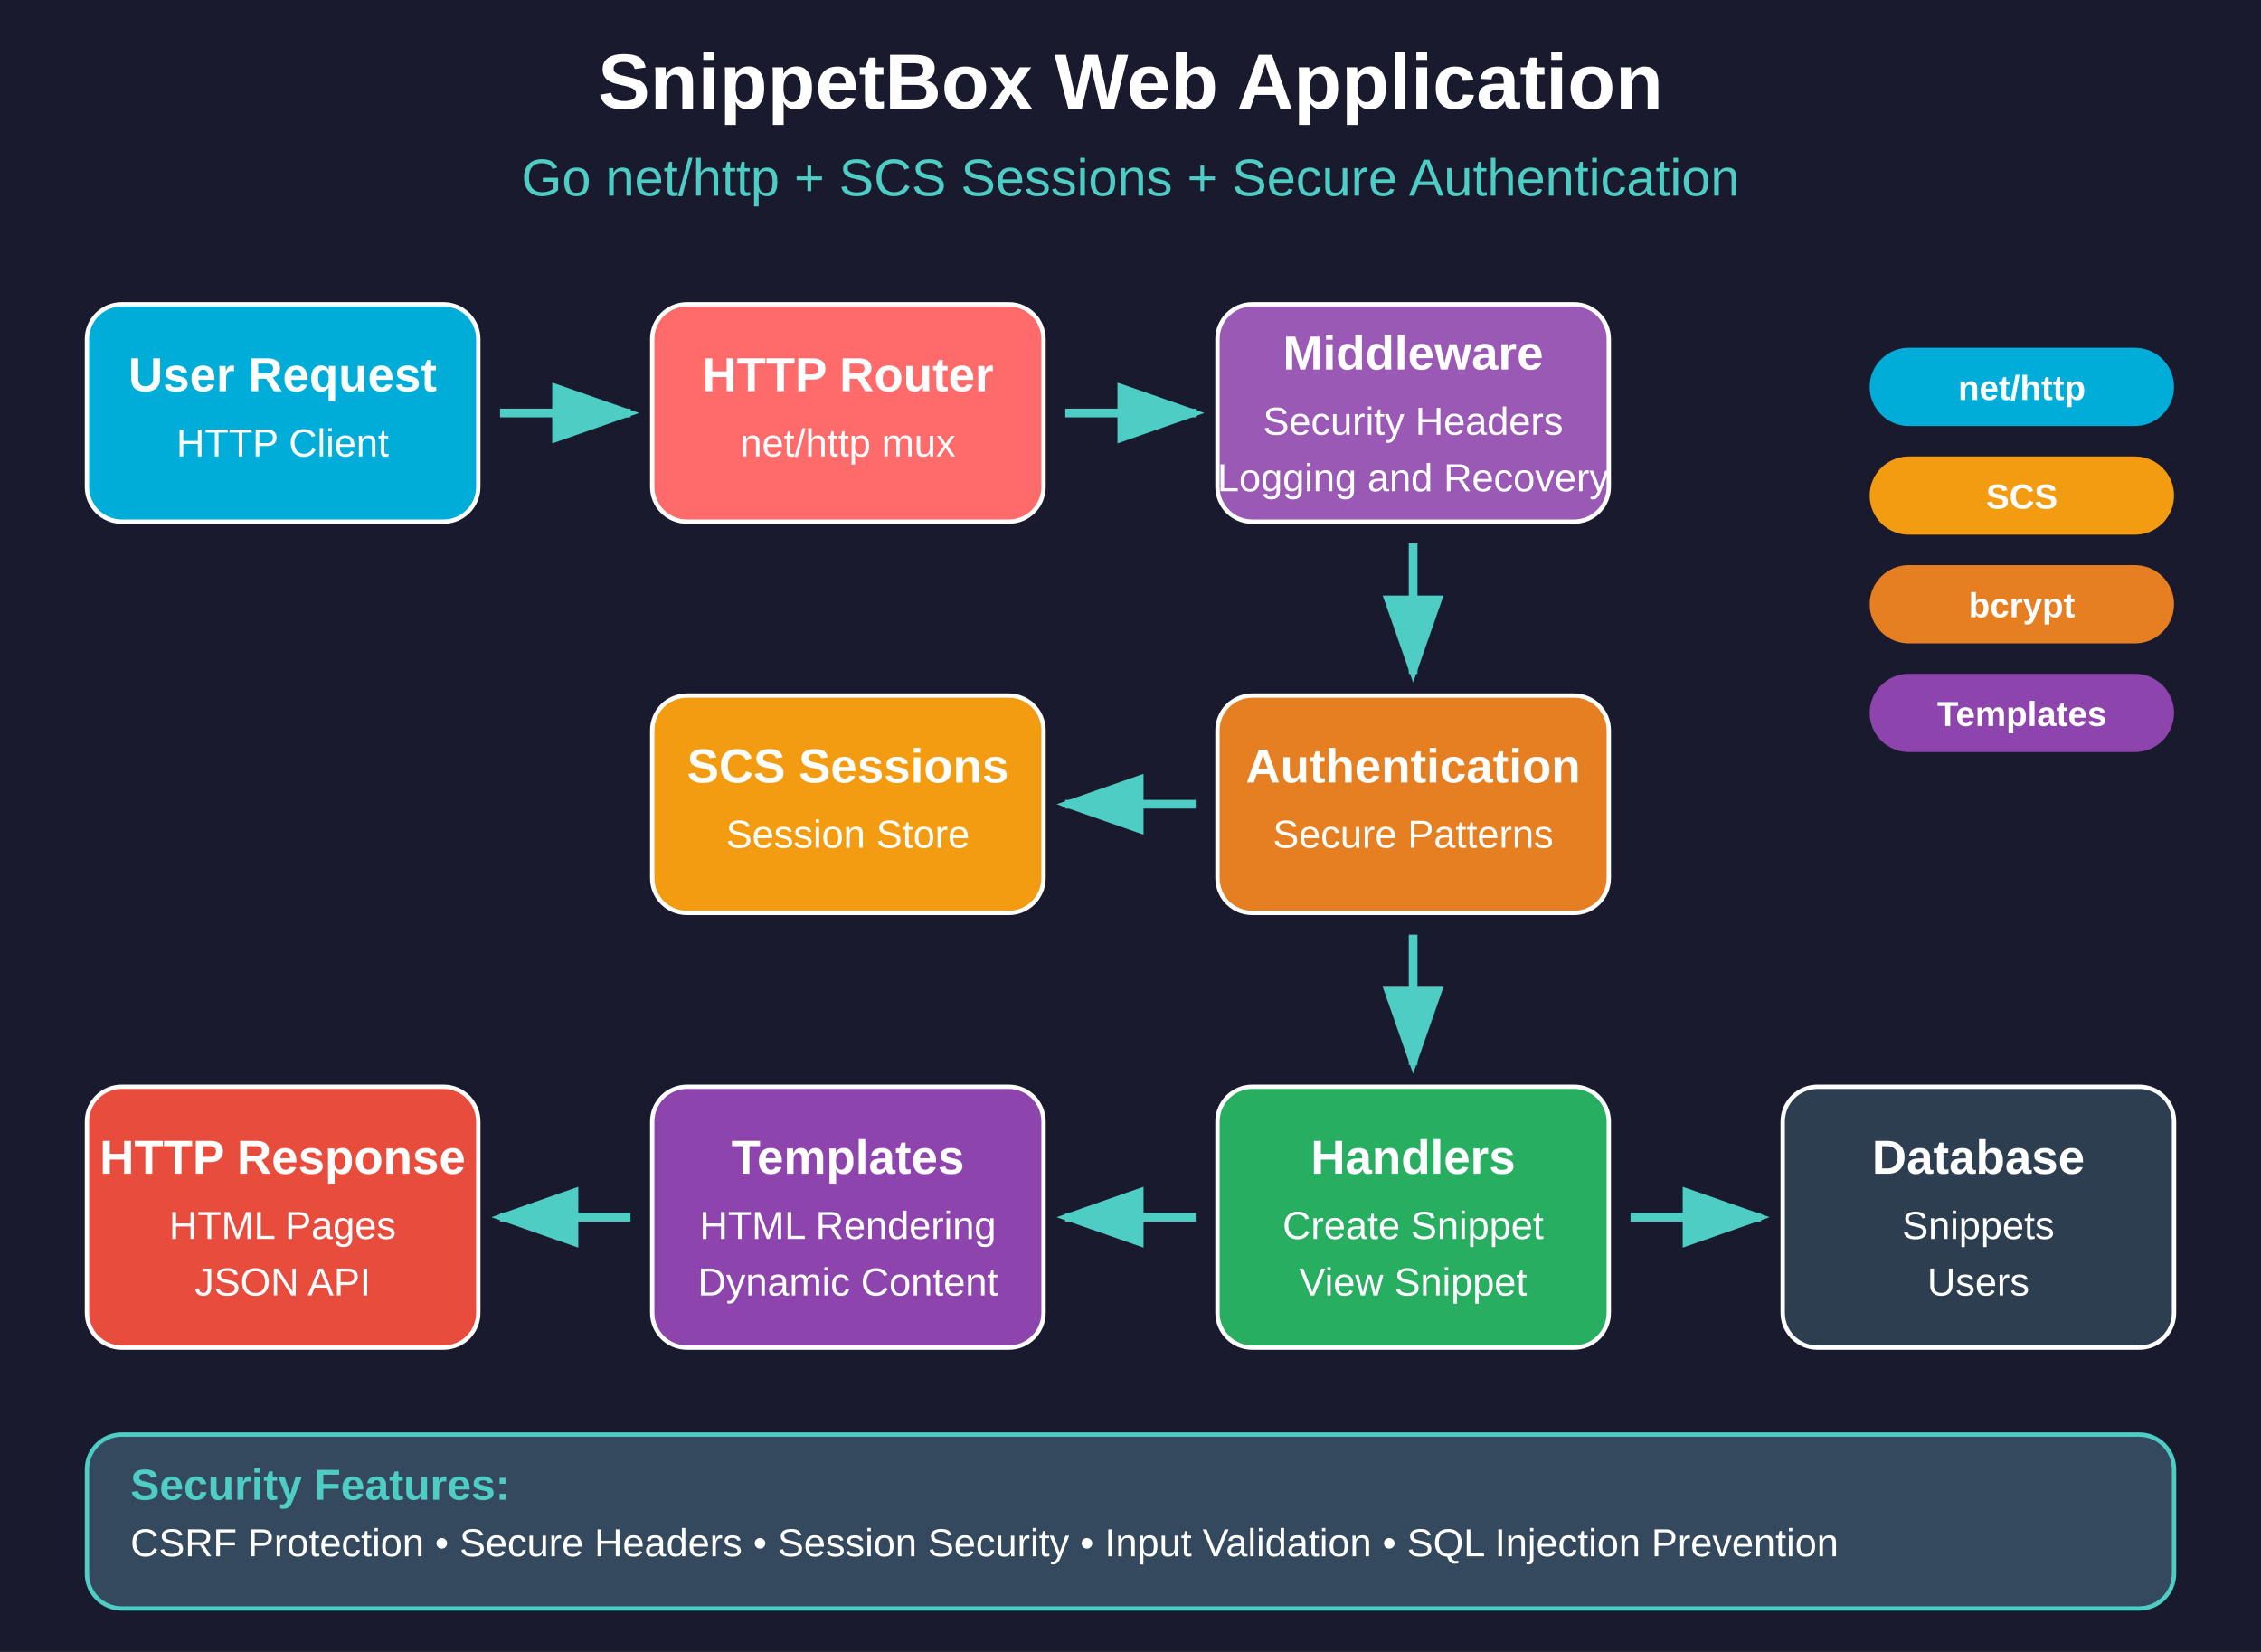
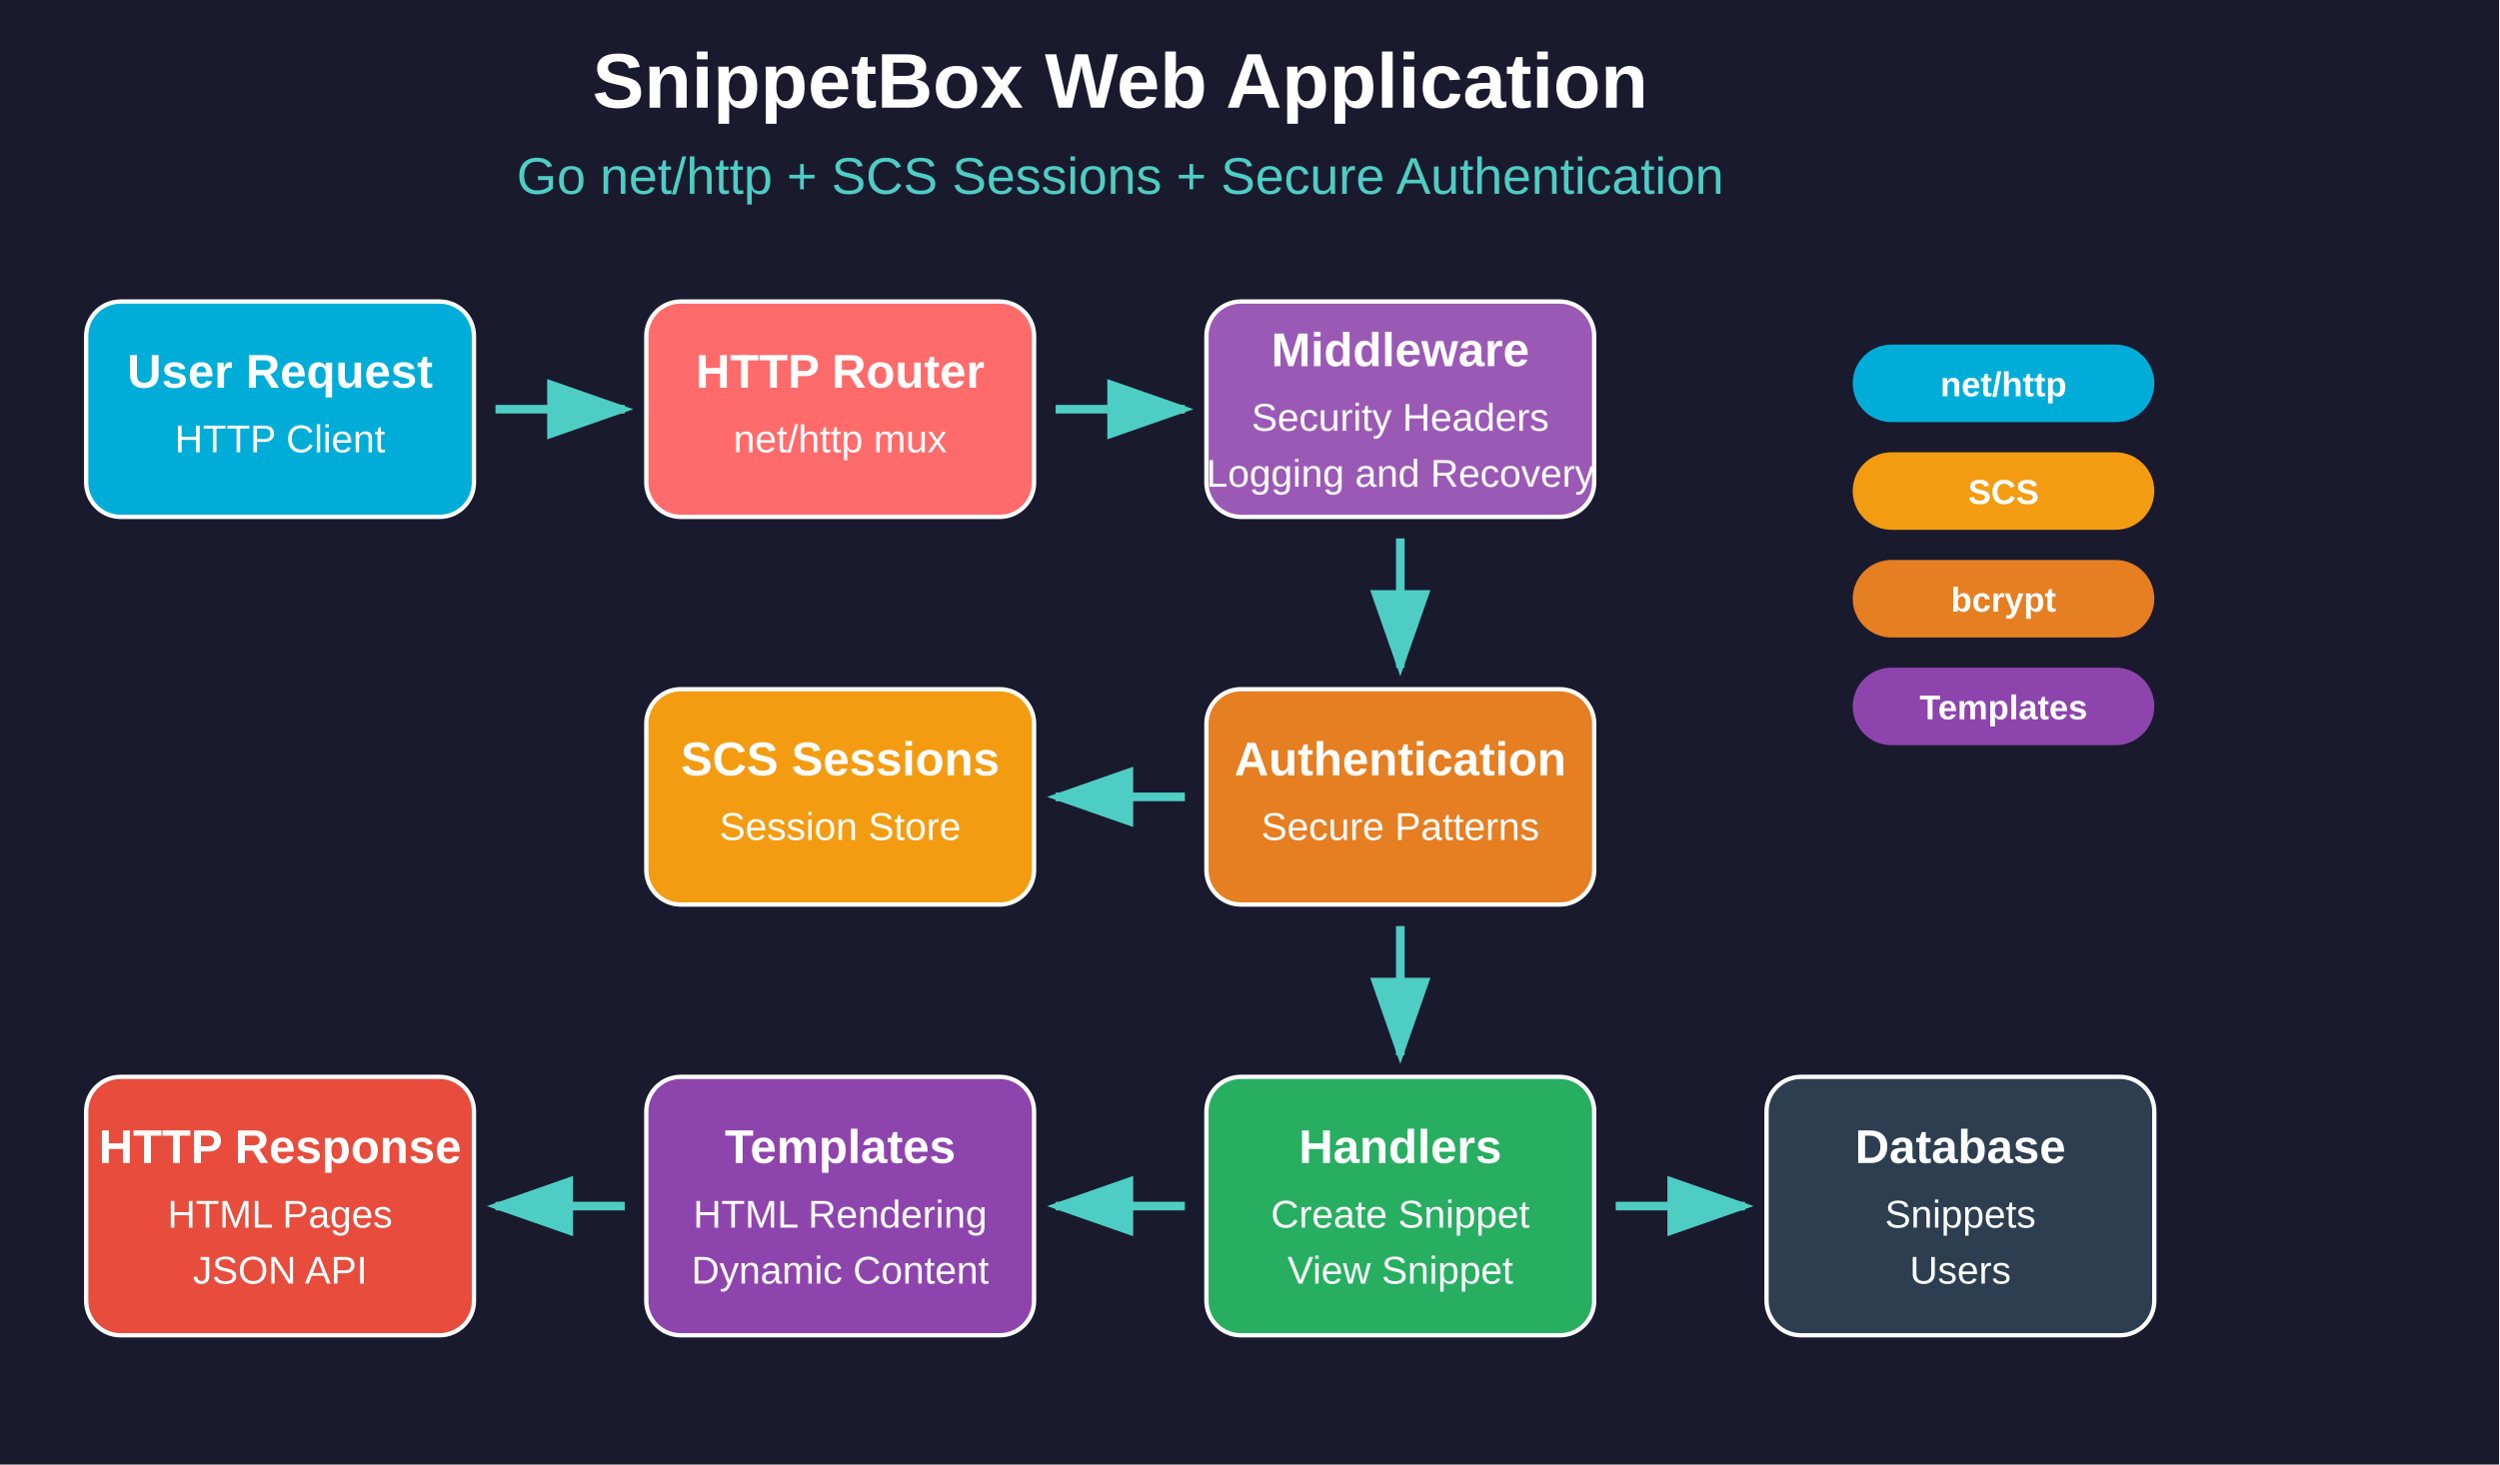
- <svg xmlns="http://www.w3.org/2000/svg" width="520" height="380" viewBox="0 0 520 380">
-   <rect width="520" height="380" fill="#1a1a2e" />
+ <svg xmlns="http://www.w3.org/2000/svg" width="580" height="340" viewBox="0 0 580 340">
+   <rect width="580" height="340" fill="#1a1a2e" />
  <text x="260" y="25" text-anchor="middle" fill="#ffffff" font-family="Arial, sans-serif" font-size="18" font-weight="bold">SnippetBox Web Application</text>
  <text x="260" y="45" text-anchor="middle" fill="#4ecdc4" font-family="Arial, sans-serif" font-size="12">Go net/http + SCS Sessions + Secure Authentication</text>
  <rect x="20" y="70" width="90" height="50" rx="8" fill="#00ADD8" stroke="#ffffff" stroke-width="1" />
  <text x="65" y="90" text-anchor="middle" fill="#ffffff" font-family="Arial, sans-serif" font-size="11" font-weight="bold">User Request</text>
  <text x="65" y="105" text-anchor="middle" fill="#ffffff" font-family="Arial, sans-serif" font-size="9">HTTP Client</text>
  <path d="M115 95 L145 95" stroke="#4ecdc4" stroke-width="2" marker-end="url(#arrowhead)" />
  <rect x="150" y="70" width="90" height="50" rx="8" fill="#ff6b6b" stroke="#ffffff" stroke-width="1" />
  <text x="195" y="90" text-anchor="middle" fill="#ffffff" font-family="Arial, sans-serif" font-size="11" font-weight="bold">HTTP Router</text>
  <text x="195" y="105" text-anchor="middle" fill="#ffffff" font-family="Arial, sans-serif" font-size="9">net/http mux</text>
  <path d="M245 95 L275 95" stroke="#4ecdc4" stroke-width="2" marker-end="url(#arrowhead)" />
  <rect x="280" y="70" width="90" height="50" rx="8" fill="#9b59b6" stroke="#ffffff" stroke-width="1" />
  <text x="325" y="85" text-anchor="middle" fill="#ffffff" font-family="Arial, sans-serif" font-size="11" font-weight="bold">Middleware</text>
  <text x="325" y="100" text-anchor="middle" fill="#ffffff" font-family="Arial, sans-serif" font-size="9">Security Headers</text>
  <text x="325" y="113" text-anchor="middle" fill="#ffffff" font-family="Arial, sans-serif" font-size="9">Logging and Recovery</text>
  <path d="M325 125 L325 155" stroke="#4ecdc4" stroke-width="2" marker-end="url(#arrowhead)" />
  <rect x="280" y="160" width="90" height="50" rx="8" fill="#e67e22" stroke="#ffffff" stroke-width="1" />
  <text x="325" y="180" text-anchor="middle" fill="#ffffff" font-family="Arial, sans-serif" font-size="11" font-weight="bold">Authentication</text>
  <text x="325" y="195" text-anchor="middle" fill="#ffffff" font-family="Arial, sans-serif" font-size="9">Secure Patterns</text>
  <path d="M275 185 L245 185" stroke="#4ecdc4" stroke-width="2" marker-end="url(#arrowhead)" />
  <rect x="150" y="160" width="90" height="50" rx="8" fill="#f39c12" stroke="#ffffff" stroke-width="1" />
  <text x="195" y="180" text-anchor="middle" fill="#ffffff" font-family="Arial, sans-serif" font-size="11" font-weight="bold">SCS Sessions</text>
  <text x="195" y="195" text-anchor="middle" fill="#ffffff" font-family="Arial, sans-serif" font-size="9">Session Store</text>
  <path d="M325 215 L325 245" stroke="#4ecdc4" stroke-width="2" marker-end="url(#arrowhead)" />
  <rect x="280" y="250" width="90" height="60" rx="8" fill="#27ae60" stroke="#ffffff" stroke-width="1" />
  <text x="325" y="270" text-anchor="middle" fill="#ffffff" font-family="Arial, sans-serif" font-size="11" font-weight="bold">Handlers</text>
  <text x="325" y="285" text-anchor="middle" fill="#ffffff" font-family="Arial, sans-serif" font-size="9">Create Snippet</text>
  <text x="325" y="298" text-anchor="middle" fill="#ffffff" font-family="Arial, sans-serif" font-size="9">View Snippet</text>
  <path d="M375 280 L405 280" stroke="#4ecdc4" stroke-width="2" marker-end="url(#arrowhead)" />
  <rect x="410" y="250" width="90" height="60" rx="8" fill="#2c3e50" stroke="#ffffff" stroke-width="1" />
  <text x="455" y="270" text-anchor="middle" fill="#ffffff" font-family="Arial, sans-serif" font-size="11" font-weight="bold">Database</text>
  <text x="455" y="285" text-anchor="middle" fill="#ffffff" font-family="Arial, sans-serif" font-size="9">Snippets</text>
  <text x="455" y="298" text-anchor="middle" fill="#ffffff" font-family="Arial, sans-serif" font-size="9">Users</text>
  <path d="M275 280 L245 280" stroke="#4ecdc4" stroke-width="2" marker-end="url(#arrowhead)" />
  <rect x="150" y="250" width="90" height="60" rx="8" fill="#8e44ad" stroke="#ffffff" stroke-width="1" />
  <text x="195" y="270" text-anchor="middle" fill="#ffffff" font-family="Arial, sans-serif" font-size="11" font-weight="bold">Templates</text>
  <text x="195" y="285" text-anchor="middle" fill="#ffffff" font-family="Arial, sans-serif" font-size="9">HTML Rendering</text>
  <text x="195" y="298" text-anchor="middle" fill="#ffffff" font-family="Arial, sans-serif" font-size="9">Dynamic Content</text>
  <path d="M145 280 L115 280" stroke="#4ecdc4" stroke-width="2" marker-end="url(#arrowhead)" />
  <rect x="20" y="250" width="90" height="60" rx="8" fill="#e74c3c" stroke="#ffffff" stroke-width="1" />
  <text x="65" y="270" text-anchor="middle" fill="#ffffff" font-family="Arial, sans-serif" font-size="11" font-weight="bold">HTTP Response</text>
  <text x="65" y="285" text-anchor="middle" fill="#ffffff" font-family="Arial, sans-serif" font-size="9">HTML Pages</text>
  <text x="65" y="298" text-anchor="middle" fill="#ffffff" font-family="Arial, sans-serif" font-size="9">JSON API</text>
-   <rect x="20" y="330" width="480" height="40" rx="8" fill="#34495e" stroke="#4ecdc4" stroke-width="1" />
-   <text x="30" y="345" fill="#4ecdc4" font-family="Arial, sans-serif" font-size="10" font-weight="bold">Security Features:</text>
-   <text x="30" y="358" fill="#ffffff" font-family="Arial, sans-serif" font-size="9">CSRF Protection • Secure Headers • Session Security • Input Validation • SQL Injection Prevention</text>
  <rect x="430" y="80" width="70" height="18" rx="9" fill="#00ADD8" />
  <text x="465" y="92" text-anchor="middle" fill="#ffffff" font-family="Arial, sans-serif" font-size="8" font-weight="bold">net/http</text>
  <rect x="430" y="105" width="70" height="18" rx="9" fill="#f39c12" />
  <text x="465" y="117" text-anchor="middle" fill="#ffffff" font-family="Arial, sans-serif" font-size="8" font-weight="bold">SCS</text>
  <rect x="430" y="130" width="70" height="18" rx="9" fill="#e67e22" />
  <text x="465" y="142" text-anchor="middle" fill="#ffffff" font-family="Arial, sans-serif" font-size="8" font-weight="bold">bcrypt</text>
  <rect x="430" y="155" width="70" height="18" rx="9" fill="#8e44ad" />
  <text x="465" y="167" text-anchor="middle" fill="#ffffff" font-family="Arial, sans-serif" font-size="8" font-weight="bold">Templates</text>
  <defs>
    <marker id="arrowhead" markerWidth="10" markerHeight="7" refX="9" refY="3.5" orient="auto">
      <polygon points="0 0, 10 3.5, 0 7" fill="#4ecdc4" />
    </marker>
  </defs>
</svg>
